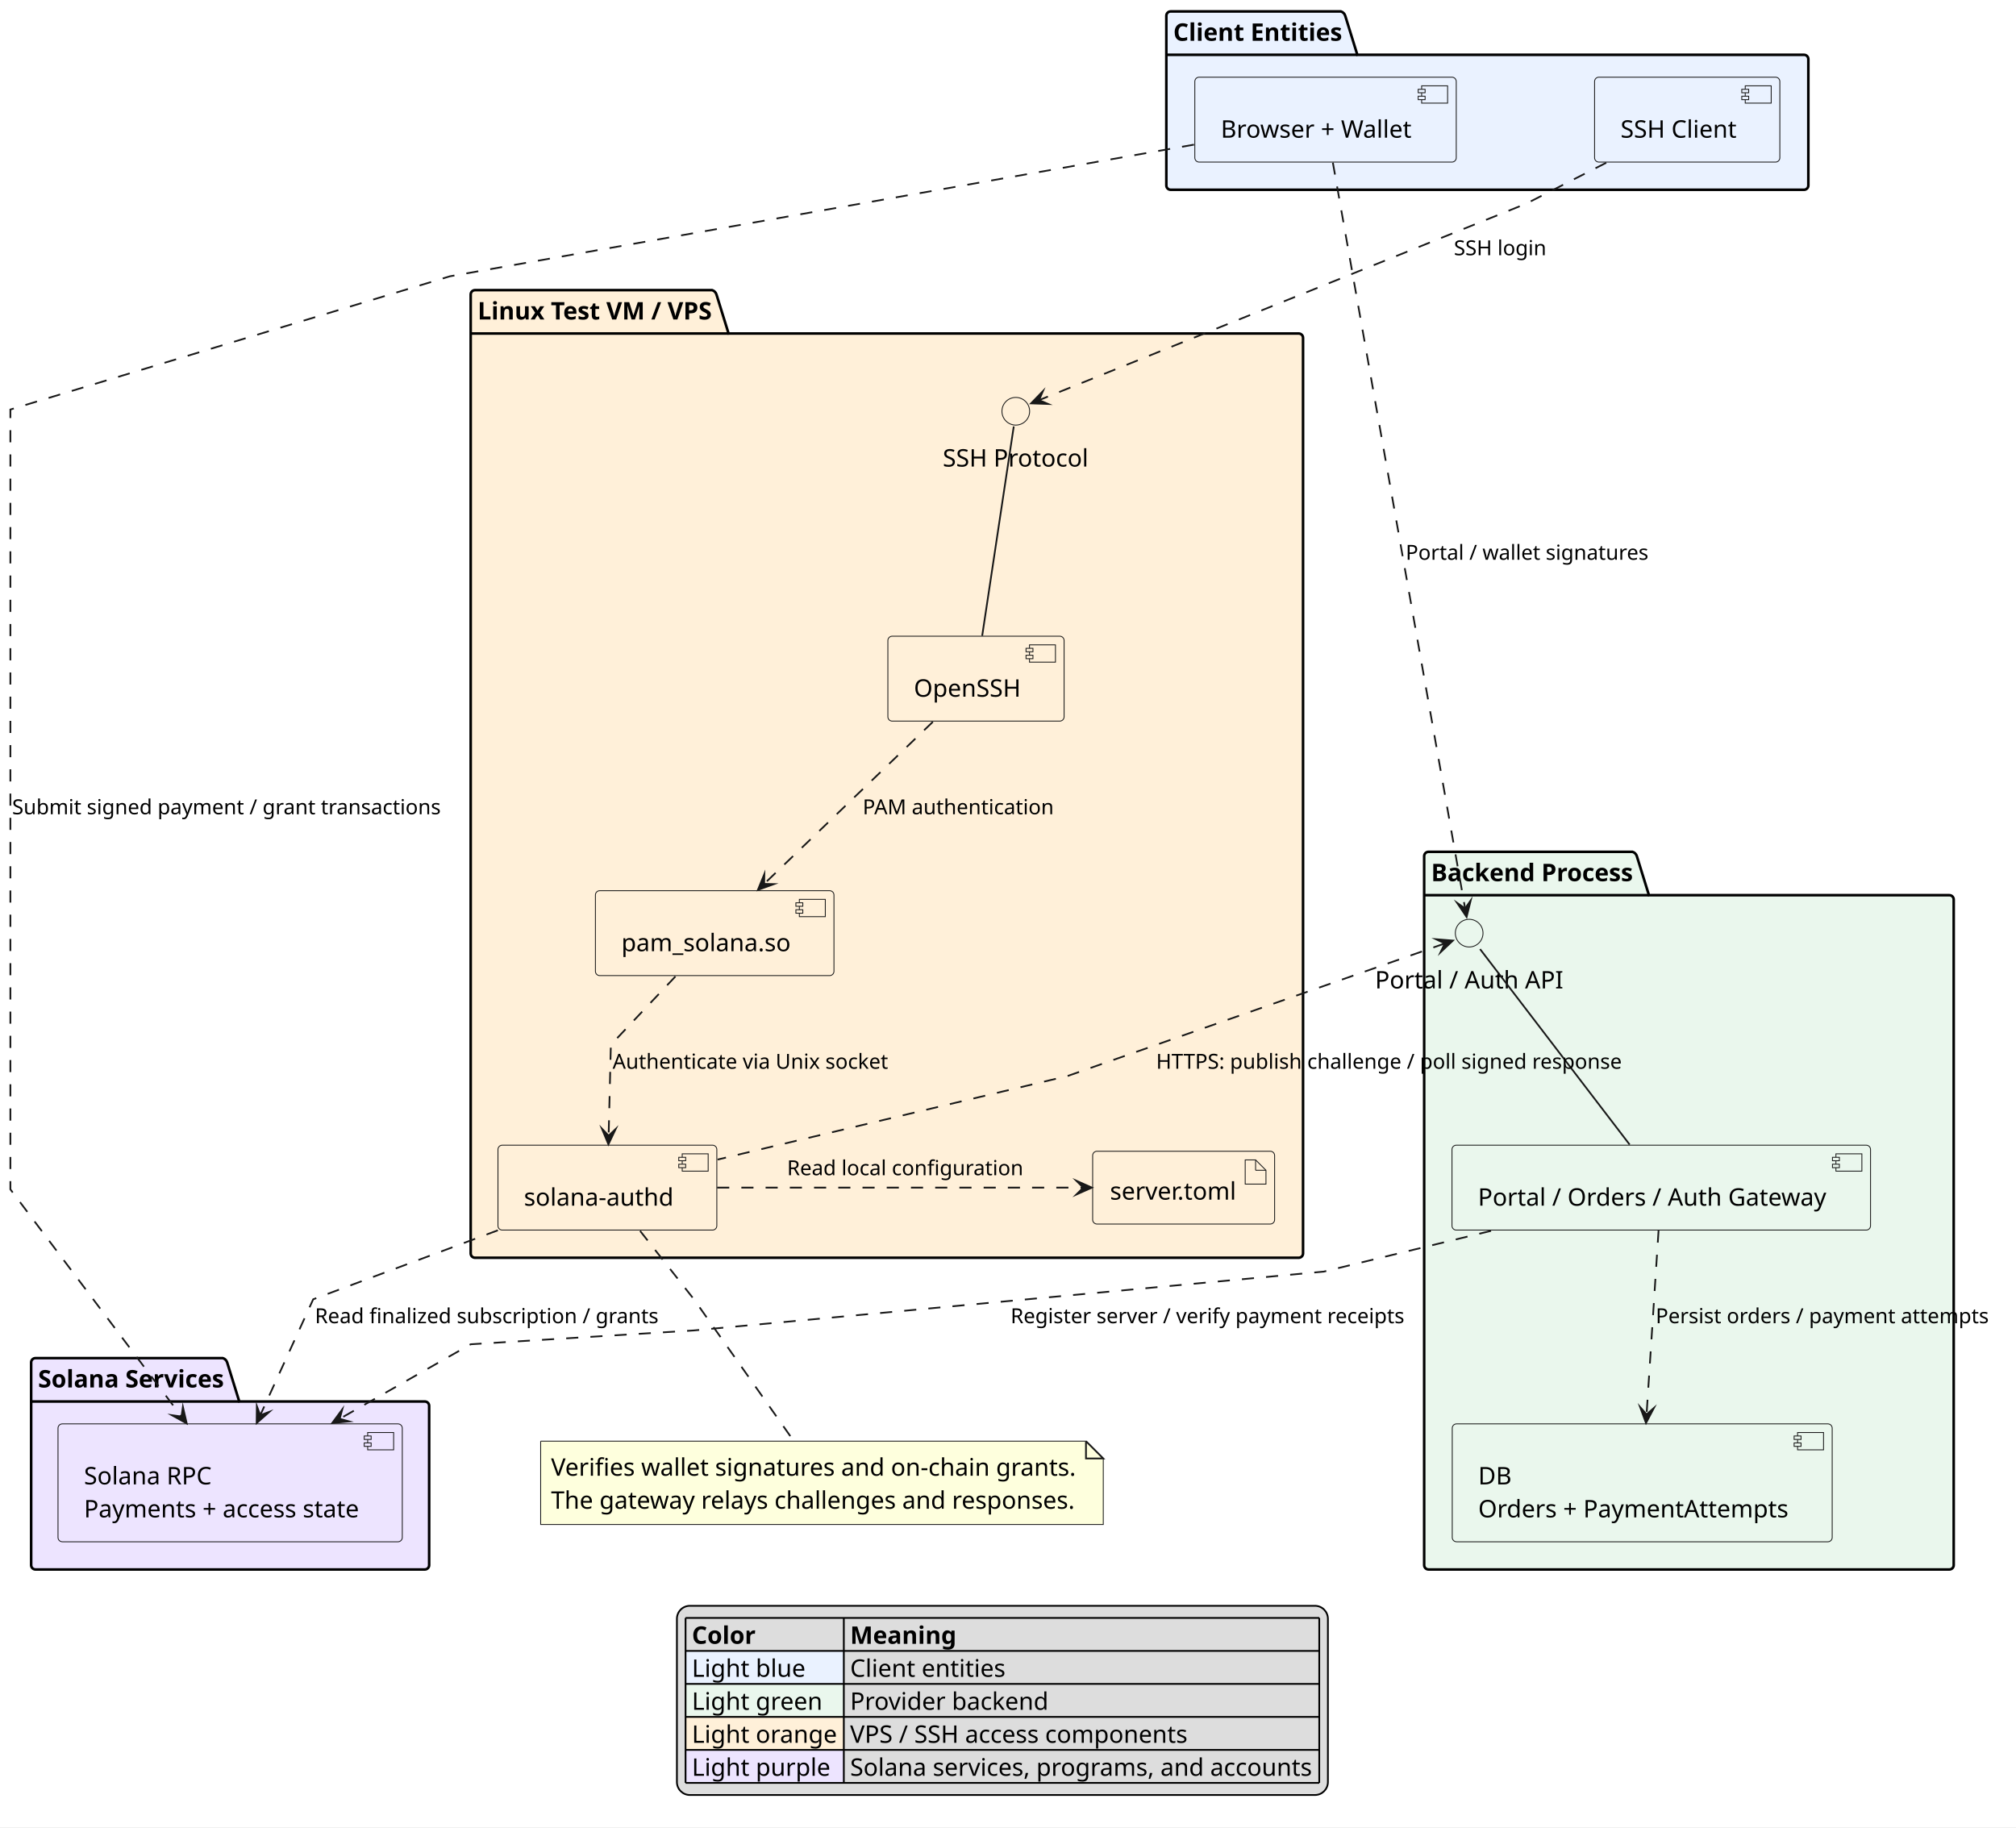
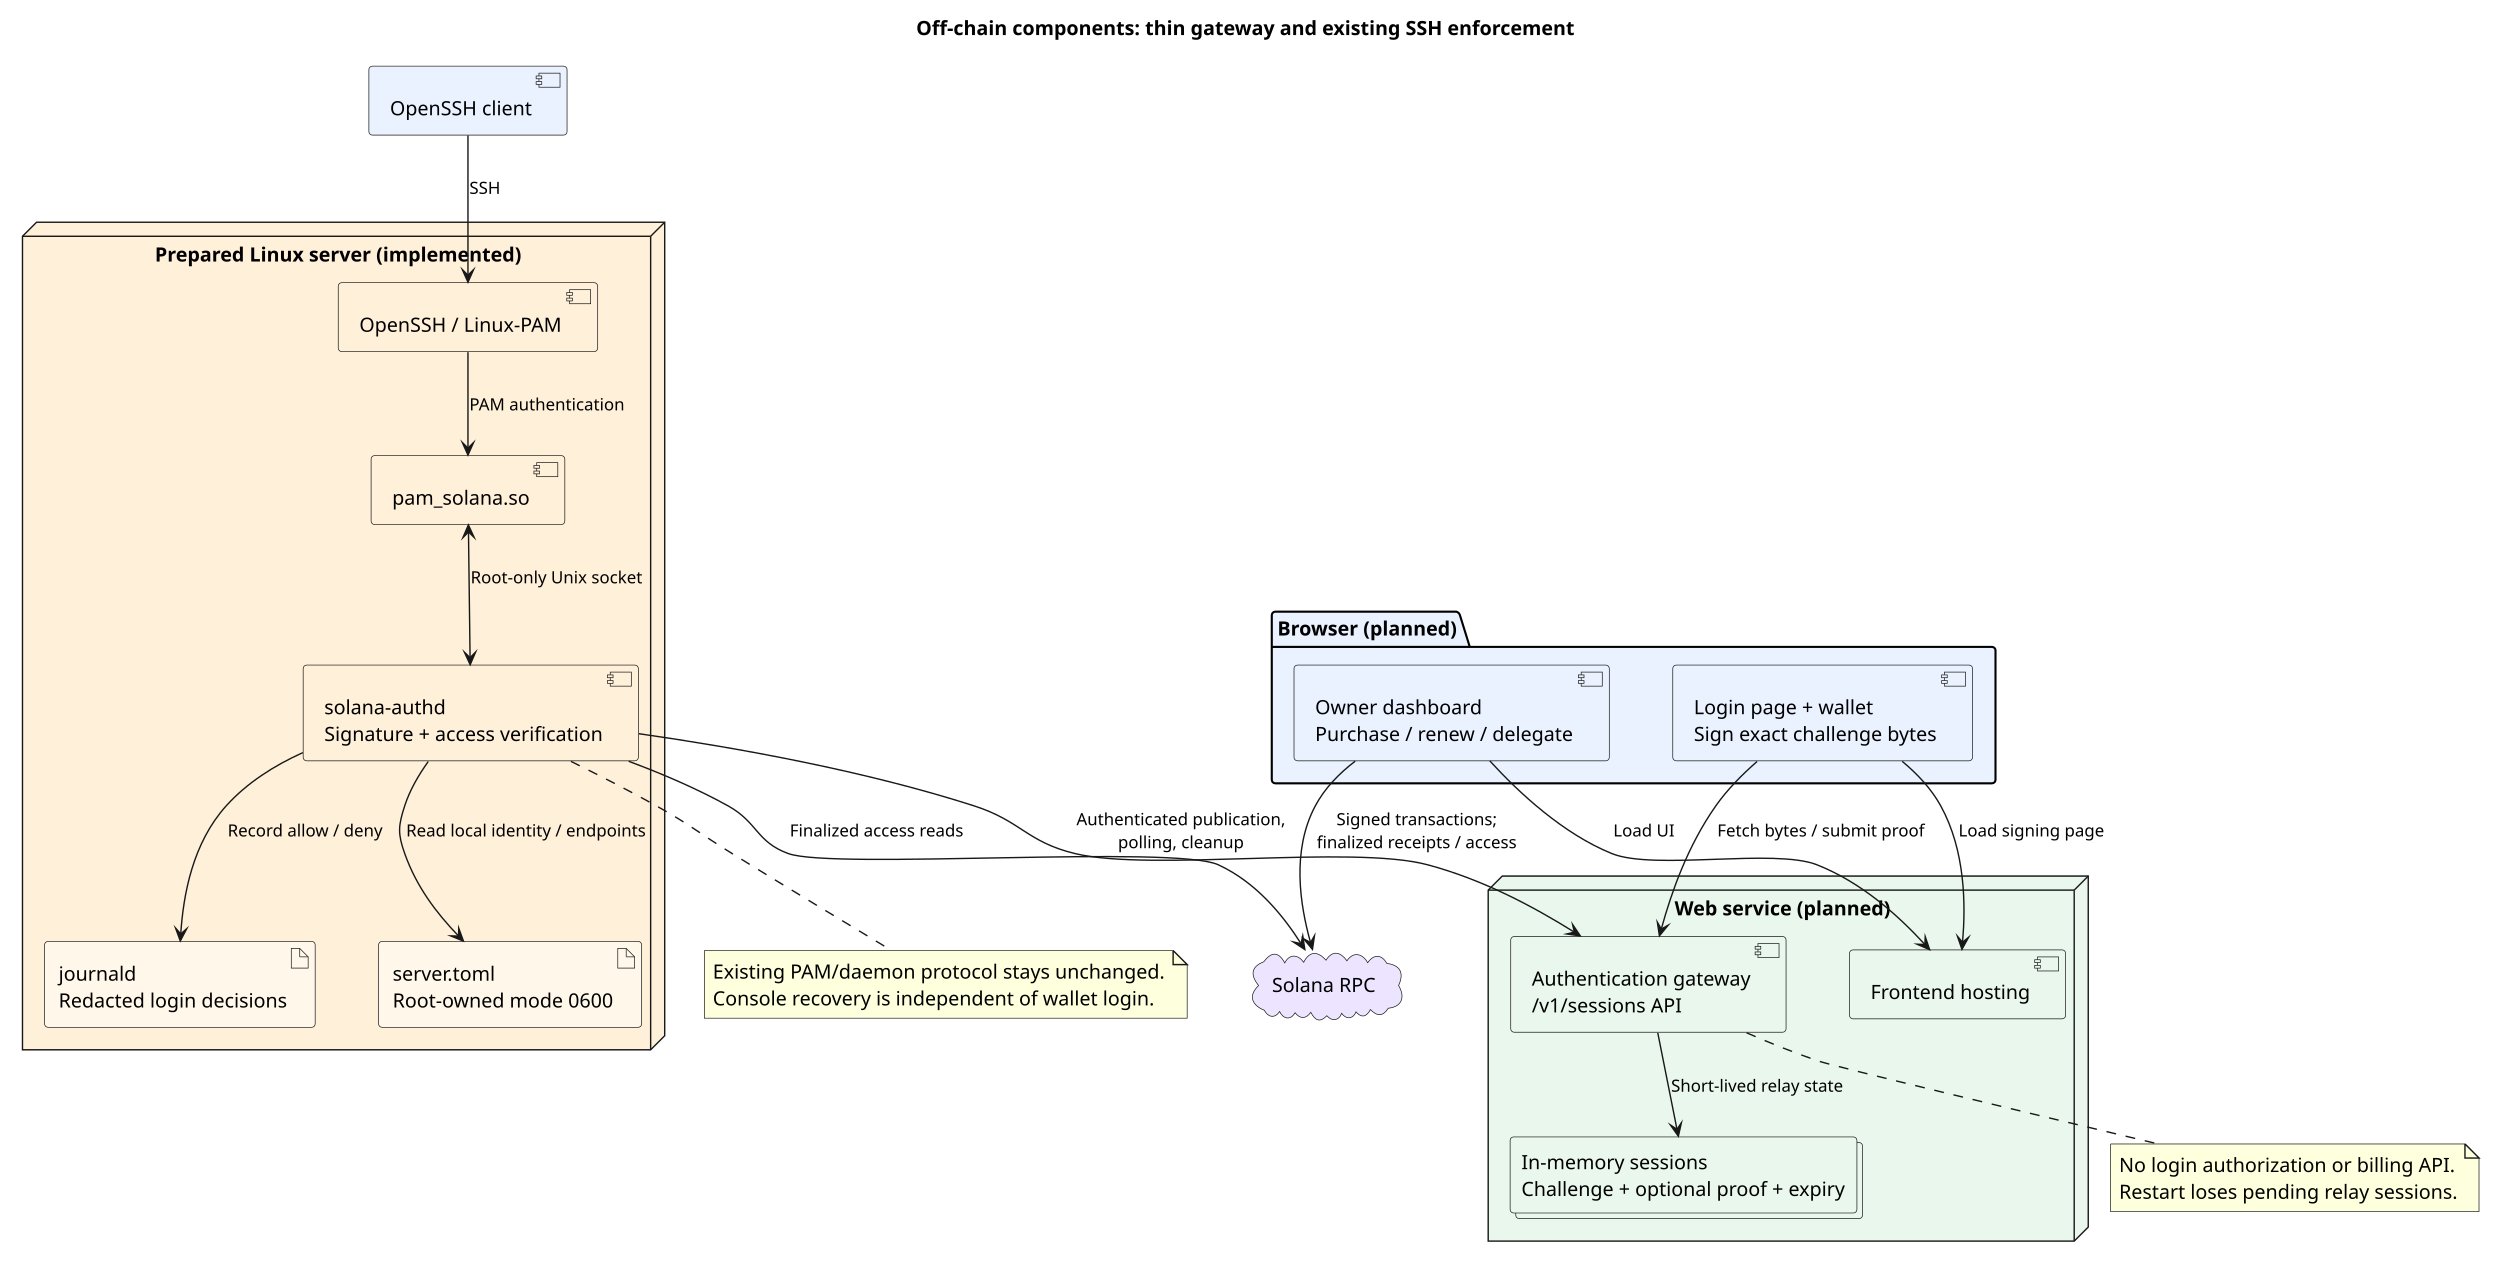
- <svg xmlns="http://www.w3.org/2000/svg" version="1.1" data-diagram-type="DESCRIPTION" style="width:1165px;height:1056px;background:#FFFFFF;" width="1165px" height="1056px" viewBox="0 0 1165 1056" zoomAndPan="magnify" preserveAspectRatio="none" contentStyleType="text/css">
+ <svg xmlns="http://www.w3.org/2000/svg" contentStyleType="text/css" data-diagram-type="DESCRIPTION" height="908px" preserveAspectRatio="none" style="width:1779px;height:908px;background:#FFFFFF;" version="1.1" viewBox="0 0 1779 908" width="1779px" zoomAndPan="magnify">
  <rect width="100%" height="100%" fill="#FFFFFF" />
  <defs />
-   <g font-family="sans-serif" lengthAdjust="spacing">
-     <g class="cluster" data-qualified-name="Client Entities" id="ent0001" data-source-line="11">
-       <path d="M676.5,6.602 L774.87,6.602 A3.75,3.75 0 0 1 777.37,9.102 L784.37,31.67 L1042.5,31.67 A2.5,2.5 0 0 1 1045,34.17 L1045,107.172 A2.5,2.5 0 0 1 1042.5,109.672 L676.5,109.672 A2.5,2.5 0 0 1 674,107.172 L674,9.102 A2.5,2.5 0 0 1 676.5,6.602" style="stroke:#000;stroke-width:1.5;" fill="#EAF2FF" />
-       <line x1="674" y1="31.67" x2="784.37" y2="31.67" style="stroke:#000;stroke-width:1.5;" />
-       <text x="678" y="23.568" fill="#000" font-size="14" textLength="97.37" font-weight="700">Client Entities</text>
+   <g>
+     <g class="title" data-source-line="7">
+       <text fill="#000000" font-family="sans-serif" font-size="14" font-weight="700" lengthAdjust="spacing" textLength="468.172" x="651.947" y="24.966">Off-chain components: thin gateway and existing SSH enforcement</text>
    </g>
-     <g class="cluster" data-qualified-name="Backend Process" id="ent0005" data-source-line="16">
-       <path d="M825.5,492.272 L943.386,492.272 A3.75,3.75 0 0 1 945.886,494.772 L952.886,517.34 L1126.5,517.34 A2.5,2.5 0 0 1 1129,519.84 L1129,904.512 A2.5,2.5 0 0 1 1126.5,907.012 L825.5,907.012 A2.5,2.5 0 0 1 823,904.512 L823,494.772 A2.5,2.5 0 0 1 825.5,492.272" style="stroke:#000;stroke-width:1.5;" fill="#EAF7ED" />
-       <line x1="823" y1="517.34" x2="952.886" y2="517.34" style="stroke:#000;stroke-width:1.5;" />
-       <text x="827" y="509.238" fill="#000" font-size="14" textLength="116.886" font-weight="700">Backend Process</text>
+     <g class="cluster" data-qualified-name="Browser .planned." data-source-line="10" id="ent0001">
+       <path d="M907.5,435.268 L1036.389,435.268 A3.75,3.75 0 0 1 1038.889,437.768 L1045.889,460.336 L1417.5,460.336 A2.5,2.5 0 0 1 1420,462.836 L1420,554.908 A2.5,2.5 0 0 1 1417.5,557.408 L907.5,557.408 A2.5,2.5 0 0 1 905,554.908 L905,437.768 A2.5,2.5 0 0 1 907.5,435.268" fill="#EAF2FF" style="stroke:#000000;stroke-width:1.5;" />
+       <line style="stroke:#000000;stroke-width:1.5;" x1="905" x2="1045.889" y1="460.336" y2="460.336" />
+       <text fill="#000000" font-family="sans-serif" font-size="14" font-weight="700" lengthAdjust="spacing" textLength="127.889" x="909" y="452.234">Browser (planned)</text>
    </g>
-     <g class="cluster" data-qualified-name="Linux Test VM . VPS" id="ent0009" data-source-line="21">
-       <path d="M274.5,167.672 L411.523,167.672 A3.75,3.75 0 0 1 414.023,170.172 L421.023,192.74 L750.5,192.74 A2.5,2.5 0 0 1 753,195.24 L753,724.372 A2.5,2.5 0 0 1 750.5,726.872 L274.5,726.872 A2.5,2.5 0 0 1 272,724.372 L272,170.172 A2.5,2.5 0 0 1 274.5,167.672" style="stroke:#000;stroke-width:1.5;" fill="#FFF0D9" />
-       <line x1="272" y1="192.74" x2="421.023" y2="192.74" style="stroke:#000;stroke-width:1.5;" />
-       <text x="276" y="184.638" fill="#000" font-size="14" textLength="136.023" font-weight="700">Linux Test VM / VPS</text>
+     <g class="cluster" data-qualified-name="Web service .planned." data-source-line="16" id="ent0005">
+       <polygon fill="#EAF7ED" points="1059,633.408,1069,623.408,1486,623.408,1486,873.178,1476,883.178,1059,883.178,1059,633.408" style="stroke:#181818;stroke-width:1;stroke-linejoin:miter;stroke-miterlimit:10;" />
+       <line style="stroke:#181818;stroke-width:1;" x1="1476" x2="1486" y1="633.408" y2="623.408" />
+       <line style="stroke:#181818;stroke-width:1;" x1="1059" x2="1476" y1="633.408" y2="633.408" />
+       <line style="stroke:#181818;stroke-width:1;" x1="1476" x2="1476" y1="633.408" y2="883.178" />
+       <text fill="#000000" font-family="sans-serif" font-size="14" font-weight="700" lengthAdjust="spacing" textLength="153.733" x="1191.633" y="651.374">Web service (planned)</text>
    </g>
-     <g class="cluster" data-qualified-name="Solana Services" id="ent0015" data-source-line="28">
-       <path d="M20.5,784.872 L128.768,784.872 A3.75,3.75 0 0 1 131.268,787.372 L138.268,809.94 L245.5,809.94 A2.5,2.5 0 0 1 248,812.44 L248,904.512 A2.5,2.5 0 0 1 245.5,907.012 L20.5,907.012 A2.5,2.5 0 0 1 18,904.512 L18,787.372 A2.5,2.5 0 0 1 20.5,784.872" style="stroke:#000;stroke-width:1.5;" fill="#EDE4FF" />
-       <line x1="18" y1="809.94" x2="138.268" y2="809.94" style="stroke:#000;stroke-width:1.5;" />
-       <text x="22" y="801.838" fill="#000" font-size="14" textLength="107.268" font-weight="700">Solana Services</text>
+     <g class="cluster" data-qualified-name="Prepared Linux server .implemented." data-source-line="21" id="ent0009">
+       <polygon fill="#FFF0D9" points="16,168.138,26,158.138,473,158.138,473,737.038,463,747.038,16,747.038,16,168.138" style="stroke:#181818;stroke-width:1;stroke-linejoin:miter;stroke-miterlimit:10;" />
+       <line style="stroke:#181818;stroke-width:1;" x1="463" x2="473" y1="168.138" y2="158.138" />
+       <line style="stroke:#181818;stroke-width:1;" x1="16" x2="463" y1="168.138" y2="168.138" />
+       <line style="stroke:#181818;stroke-width:1;" x1="463" x2="463" y1="168.138" y2="747.038" />
+       <text fill="#000000" font-family="sans-serif" font-size="14" font-weight="700" lengthAdjust="spacing" textLength="260.581" x="110.21" y="186.104">Prepared Linux server (implemented)</text>
    </g>
-     <g class="entity" data-qualified-name="Client Entities.Browser" id="ent0002" data-source-line="12">
-       <rect x="690.46" y="44.602" width="151.076" height="49.068" fill="#EAF2FF" style="stroke:#181818;stroke-width:0.5;" rx="2.5" ry="2.5" />
-       <rect x="821.536" y="49.602" width="15" height="10" fill="#EAF2FF" style="stroke:#181818;stroke-width:0.5;" />
-       <rect x="819.536" y="51.602" width="4" height="2" fill="#EAF2FF" style="stroke:#181818;stroke-width:0.5;" />
-       <rect x="819.536" y="55.602" width="4" height="2" fill="#EAF2FF" style="stroke:#181818;stroke-width:0.5;" />
-       <text x="705.46" y="79.568" fill="#000" font-size="14" textLength="111.076">Browser + Wallet</text>
+     <g class="entity" data-qualified-name="Browser .planned..Dashboard" data-source-line="11" id="ent0002">
+       <rect fill="#EAF2FF" height="68.136" rx="2.5" ry="2.5" style="stroke:#181818;stroke-width:0.5;" width="224.365" x="920.82" y="473.268" />
+       <rect fill="#EAF2FF" height="10" style="stroke:#181818;stroke-width:0.5;" width="15" x="1125.185" y="478.268" />
+       <rect fill="#EAF2FF" height="2" style="stroke:#181818;stroke-width:0.5;" width="4" x="1123.185" y="480.268" />
+       <rect fill="#EAF2FF" height="2" style="stroke:#181818;stroke-width:0.5;" width="4" x="1123.185" y="484.268" />
+       <text fill="#000000" font-family="sans-serif" font-size="14" lengthAdjust="spacing" textLength="119.056" x="935.82" y="508.234">Owner dashboard</text>
+       <text fill="#000000" font-family="sans-serif" font-size="14" lengthAdjust="spacing" textLength="184.365" x="935.82" y="527.302">Purchase / renew / delegate</text>
    </g>
-     <g class="entity" data-qualified-name="Client Entities.SSH" id="ent0003" data-source-line="13">
-       <rect x="921.47" y="44.602" width="107.06" height="49.068" fill="#EAF2FF" style="stroke:#181818;stroke-width:0.5;" rx="2.5" ry="2.5" />
-       <rect x="1008.53" y="49.602" width="15" height="10" fill="#EAF2FF" style="stroke:#181818;stroke-width:0.5;" />
-       <rect x="1006.53" y="51.602" width="4" height="2" fill="#EAF2FF" style="stroke:#181818;stroke-width:0.5;" />
-       <rect x="1006.53" y="55.602" width="4" height="2" fill="#EAF2FF" style="stroke:#181818;stroke-width:0.5;" />
-       <text x="936.47" y="79.568" fill="#000" font-size="14" textLength="67.06">SSH Client</text>
+     <g class="entity" data-qualified-name="Browser .planned..Wallet" data-source-line="12" id="ent0003">
+       <rect fill="#EAF2FF" height="68.136" rx="2.5" ry="2.5" style="stroke:#181818;stroke-width:0.5;" width="213.319" x="1190.34" y="473.268" />
+       <rect fill="#EAF2FF" height="10" style="stroke:#181818;stroke-width:0.5;" width="15" x="1383.659" y="478.268" />
+       <rect fill="#EAF2FF" height="2" style="stroke:#181818;stroke-width:0.5;" width="4" x="1381.659" y="480.268" />
+       <rect fill="#EAF2FF" height="2" style="stroke:#181818;stroke-width:0.5;" width="4" x="1381.659" y="484.268" />
+       <text fill="#000000" font-family="sans-serif" font-size="14" lengthAdjust="spacing" textLength="127.609" x="1205.34" y="508.234">Login page + wallet</text>
+       <text fill="#000000" font-family="sans-serif" font-size="14" lengthAdjust="spacing" textLength="173.319" x="1205.34" y="527.302">Sign exact challenge bytes</text>
    </g>
-     <g class="entity" data-qualified-name="Backend Process.WebAPI" id="ent0006" data-source-line="17">
-       <ellipse cx="849" cy="539.272" rx="8" ry="8" fill="#EAF7ED" style="stroke:#181818;stroke-width:0.5;" />
-       <text x="794.582" y="571.238" fill="#000" font-size="14" textLength="108.836">Portal / Auth API</text>
+     <g class="entity" data-qualified-name="Web service .planned..Frontend" data-source-line="17" id="ent0006">
+       <rect fill="#EAF7ED" height="49.068" rx="2.5" ry="2.5" style="stroke:#181818;stroke-width:0.5;" width="153.778" x="1316.11" y="675.938" />
+       <rect fill="#EAF7ED" height="10" style="stroke:#181818;stroke-width:0.5;" width="15" x="1449.888" y="680.938" />
+       <rect fill="#EAF7ED" height="2" style="stroke:#181818;stroke-width:0.5;" width="4" x="1447.888" y="682.938" />
+       <rect fill="#EAF7ED" height="2" style="stroke:#181818;stroke-width:0.5;" width="4" x="1447.888" y="686.938" />
+       <text fill="#000000" font-family="sans-serif" font-size="14" lengthAdjust="spacing" textLength="113.778" x="1331.11" y="710.904">Frontend hosting</text>
    </g>
-     <g class="entity" data-qualified-name="Backend Process.Backend" id="ent0007" data-source-line="18">
-       <rect x="839.07" y="661.812" width="241.865" height="49.068" fill="#EAF7ED" style="stroke:#181818;stroke-width:0.5;" rx="2.5" ry="2.5" />
-       <rect x="1060.935" y="666.812" width="15" height="10" fill="#EAF7ED" style="stroke:#181818;stroke-width:0.5;" />
-       <rect x="1058.935" y="668.812" width="4" height="2" fill="#EAF7ED" style="stroke:#181818;stroke-width:0.5;" />
-       <rect x="1058.935" y="672.812" width="4" height="2" fill="#EAF7ED" style="stroke:#181818;stroke-width:0.5;" />
-       <text x="854.07" y="696.778" fill="#000" font-size="14" textLength="201.865">Portal / Orders / Auth Gateway</text>
+     <g class="entity" data-qualified-name="Web service .planned..Gateway" data-source-line="18" id="ent0007">
+       <rect fill="#EAF7ED" height="68.136" rx="2.5" ry="2.5" style="stroke:#181818;stroke-width:0.5;" width="195.931" x="1075.03" y="666.408" />
+       <rect fill="#EAF7ED" height="10" style="stroke:#181818;stroke-width:0.5;" width="15" x="1250.961" y="671.408" />
+       <rect fill="#EAF7ED" height="2" style="stroke:#181818;stroke-width:0.5;" width="4" x="1248.961" y="673.408" />
+       <rect fill="#EAF7ED" height="2" style="stroke:#181818;stroke-width:0.5;" width="4" x="1248.961" y="677.408" />
+       <text fill="#000000" font-family="sans-serif" font-size="14" lengthAdjust="spacing" textLength="155.931" x="1090.03" y="701.374">Authentication gateway</text>
+       <text fill="#000000" font-family="sans-serif" font-size="14" lengthAdjust="spacing" textLength="106.792" x="1090.03" y="720.442">/v1/sessions API</text>
    </g>
-     <g class="entity" data-qualified-name="Backend Process.DB" id="ent0008" data-source-line="19">
-       <rect x="839.22" y="822.872" width="219.563" height="68.136" fill="#EAF7ED" style="stroke:#181818;stroke-width:0.5;" rx="2.5" ry="2.5" />
-       <rect x="1038.783" y="827.872" width="15" height="10" fill="#EAF7ED" style="stroke:#181818;stroke-width:0.5;" />
-       <rect x="1036.783" y="829.872" width="4" height="2" fill="#EAF7ED" style="stroke:#181818;stroke-width:0.5;" />
-       <rect x="1036.783" y="833.872" width="4" height="2" fill="#EAF7ED" style="stroke:#181818;stroke-width:0.5;" />
-       <text x="854.22" y="857.838" fill="#000" font-size="14" textLength="19.32">DB</text>
-       <text x="854.22" y="876.906" fill="#000" font-size="14" textLength="179.563">Orders + PaymentAttempts</text>
+     <g class="entity" data-qualified-name="Web service .planned..Sessions" data-source-line="19" id="ent0008">
+       <rect fill="#EAF7ED" height="54.136" rx="2.5" ry="2.5" style="stroke:#181818;stroke-width:0.5;" width="246.775" x="1078.61" y="813.038" />
+       <rect fill="#EAF7ED" height="54.136" rx="2.5" ry="2.5" style="stroke:#181818;stroke-width:0.5;" width="246.775" x="1074.61" y="809.038" />
+       <text fill="#000000" font-family="sans-serif" font-size="14" lengthAdjust="spacing" textLength="132.468" x="1082.61" y="832.004">In-memory sessions</text>
+       <text fill="#000000" font-family="sans-serif" font-size="14" lengthAdjust="spacing" textLength="230.775" x="1082.61" y="851.072">Challenge + optional proof + expiry</text>
    </g>
-     <g class="entity" data-qualified-name="Linux Test VM . VPS.SSHAPI" id="ent0010" data-source-line="22">
-       <ellipse cx="587" cy="237.672" rx="8" ry="8" fill="#FFF0D9" style="stroke:#181818;stroke-width:0.5;" />
-       <text x="544.783" y="269.638" fill="#000" font-size="14" textLength="84.434">SSH Protocol</text>
+     <g class="entity" data-qualified-name="Prepared Linux server .implemented..SSHD" data-source-line="22" id="ent0010">
+       <rect fill="#FFF0D9" height="49.068" rx="2.5" ry="2.5" style="stroke:#181818;stroke-width:0.5;" width="184.605" x="240.7" y="201.138" />
+       <rect fill="#FFF0D9" height="10" style="stroke:#181818;stroke-width:0.5;" width="15" x="405.305" y="206.138" />
+       <rect fill="#FFF0D9" height="2" style="stroke:#181818;stroke-width:0.5;" width="4" x="403.305" y="208.138" />
+       <rect fill="#FFF0D9" height="2" style="stroke:#181818;stroke-width:0.5;" width="4" x="403.305" y="212.138" />
+       <text fill="#000000" font-family="sans-serif" font-size="14" lengthAdjust="spacing" textLength="144.605" x="255.7" y="236.104">OpenSSH / Linux-PAM</text>
    </g>
-     <g class="entity" data-qualified-name="Linux Test VM . VPS.SSHD" id="ent0011" data-source-line="23">
-       <rect x="513.08" y="367.672" width="101.838" height="49.068" fill="#FFF0D9" style="stroke:#181818;stroke-width:0.5;" rx="2.5" ry="2.5" />
-       <rect x="594.918" y="372.672" width="15" height="10" fill="#FFF0D9" style="stroke:#181818;stroke-width:0.5;" />
-       <rect x="592.918" y="374.672" width="4" height="2" fill="#FFF0D9" style="stroke:#181818;stroke-width:0.5;" />
-       <rect x="592.918" y="378.672" width="4" height="2" fill="#FFF0D9" style="stroke:#181818;stroke-width:0.5;" />
-       <text x="528.08" y="402.638" fill="#000" font-size="14" textLength="61.838">OpenSSH</text>
+     <g class="entity" data-qualified-name="Prepared Linux server .implemented..PAM" data-source-line="23" id="ent0011">
+       <rect fill="#FFF0D9" height="49.068" rx="2.5" ry="2.5" style="stroke:#181818;stroke-width:0.5;" width="137.846" x="264.08" y="324.198" />
+       <rect fill="#FFF0D9" height="10" style="stroke:#181818;stroke-width:0.5;" width="15" x="381.926" y="329.198" />
+       <rect fill="#FFF0D9" height="2" style="stroke:#181818;stroke-width:0.5;" width="4" x="379.926" y="331.198" />
+       <rect fill="#FFF0D9" height="2" style="stroke:#181818;stroke-width:0.5;" width="4" x="379.926" y="335.198" />
+       <text fill="#000000" font-family="sans-serif" font-size="14" lengthAdjust="spacing" textLength="97.846" x="279.08" y="359.164">pam_solana.so</text>
    </g>
-     <g class="entity" data-qualified-name="Linux Test VM . VPS.PAM" id="ent0012" data-source-line="24">
-       <rect x="344.08" y="514.742" width="137.846" height="49.068" fill="#FFF0D9" style="stroke:#181818;stroke-width:0.5;" rx="2.5" ry="2.5" />
-       <rect x="461.926" y="519.742" width="15" height="10" fill="#FFF0D9" style="stroke:#181818;stroke-width:0.5;" />
-       <rect x="459.926" y="521.742" width="4" height="2" fill="#FFF0D9" style="stroke:#181818;stroke-width:0.5;" />
-       <rect x="459.926" y="525.742" width="4" height="2" fill="#FFF0D9" style="stroke:#181818;stroke-width:0.5;" />
-       <text x="359.08" y="549.708" fill="#000" font-size="14" textLength="97.846">pam_solana.so</text>
+     <g class="entity" data-qualified-name="Prepared Linux server .implemented..AuthD" data-source-line="24" id="ent0012">
+       <rect fill="#FFF0D9" height="68.136" rx="2.5" ry="2.5" style="stroke:#181818;stroke-width:0.5;" width="238.519" x="215.74" y="473.268" />
+       <rect fill="#FFF0D9" height="10" style="stroke:#181818;stroke-width:0.5;" width="15" x="434.259" y="478.268" />
+       <rect fill="#FFF0D9" height="2" style="stroke:#181818;stroke-width:0.5;" width="4" x="432.259" y="480.268" />
+       <rect fill="#FFF0D9" height="2" style="stroke:#181818;stroke-width:0.5;" width="4" x="432.259" y="484.268" />
+       <text fill="#000000" font-family="sans-serif" font-size="14" lengthAdjust="spacing" textLength="86.478" x="230.74" y="508.234">solana-authd</text>
+       <text fill="#000000" font-family="sans-serif" font-size="14" lengthAdjust="spacing" textLength="198.519" x="230.74" y="527.302">Signature + access verification</text>
    </g>
-     <g class="entity" data-qualified-name="Linux Test VM . VPS.AuthD" id="ent0013" data-source-line="25">
-       <rect x="287.76" y="661.812" width="126.478" height="49.068" fill="#FFF0D9" style="stroke:#181818;stroke-width:0.5;" rx="2.5" ry="2.5" />
-       <rect x="394.238" y="666.812" width="15" height="10" fill="#FFF0D9" style="stroke:#181818;stroke-width:0.5;" />
-       <rect x="392.238" y="668.812" width="4" height="2" fill="#FFF0D9" style="stroke:#181818;stroke-width:0.5;" />
-       <rect x="392.238" y="672.812" width="4" height="2" fill="#FFF0D9" style="stroke:#181818;stroke-width:0.5;" />
-       <text x="302.76" y="696.778" fill="#000" font-size="14" textLength="86.478">solana-authd</text>
+     <g class="entity" data-qualified-name="Prepared Linux server .implemented..Config" data-source-line="25" id="ent0013">
+       <rect fill="#FFF8EA" height="61.136" rx="2.5" ry="2.5" style="stroke:#181818;stroke-width:0.5;" width="187.219" x="269.39" y="669.908" />
+       <polygon fill="#FFF8EA" points="439.609,674.908,439.609,688.908,451.609,688.908,451.609,680.908,445.609,674.908,439.609,674.908" style="stroke:#181818;stroke-width:0.5;stroke-linejoin:miter;stroke-miterlimit:10;" />
+       <line style="stroke:#181818;stroke-width:0.5;" x1="445.609" x2="445.609" y1="674.908" y2="680.908" />
+       <line style="stroke:#181818;stroke-width:0.5;" x1="451.609" x2="445.609" y1="680.908" y2="680.908" />
+       <text fill="#000000" font-family="sans-serif" font-size="14" lengthAdjust="spacing" textLength="75.152" x="279.39" y="697.874">server.toml</text>
+       <text fill="#000000" font-family="sans-serif" font-size="14" lengthAdjust="spacing" textLength="157.219" x="279.39" y="716.942">Root-owned mode 0600</text>
    </g>
-     <g class="entity" data-qualified-name="Linux Test VM . VPS.Config" id="ent0014" data-source-line="26">
-       <rect x="631.42" y="665.312" width="105.152" height="42.068" fill="#FFF0D9" style="stroke:#181818;stroke-width:0.5;" rx="2.5" ry="2.5" />
-       <polygon points="719.572,670.312,719.572,684.312,731.572,684.312,731.572,676.312,725.572,670.312,719.572,670.312" fill="#FFF0D9" style="stroke:#181818;stroke-width:0.5;stroke-linejoin:miter;stroke-miterlimit:10;" />
-       <line x1="725.572" y1="670.312" x2="725.572" y2="676.312" style="stroke:#181818;stroke-width:0.5;" />
-       <line x1="731.572" y1="676.312" x2="725.572" y2="676.312" style="stroke:#181818;stroke-width:0.5;" />
-       <text x="641.42" y="693.278" fill="#000" font-size="14" textLength="75.152">server.toml</text>
+     <g class="entity" data-qualified-name="Prepared Linux server .implemented..Audit" data-source-line="26" id="ent0014">
+       <rect fill="#FFF8EA" height="61.136" rx="2.5" ry="2.5" style="stroke:#181818;stroke-width:0.5;" width="192.567" x="31.72" y="669.908" />
+       <polygon fill="#FFF8EA" points="207.287,674.908,207.287,688.908,219.287,688.908,219.287,680.908,213.287,674.908,207.287,674.908" style="stroke:#181818;stroke-width:0.5;stroke-linejoin:miter;stroke-miterlimit:10;" />
+       <line style="stroke:#181818;stroke-width:0.5;" x1="213.287" x2="213.287" y1="674.908" y2="680.908" />
+       <line style="stroke:#181818;stroke-width:0.5;" x1="219.287" x2="213.287" y1="680.908" y2="680.908" />
+       <text fill="#000000" font-family="sans-serif" font-size="14" lengthAdjust="spacing" textLength="55.244" x="41.72" y="697.874">journald</text>
+       <text fill="#000000" font-family="sans-serif" font-size="14" lengthAdjust="spacing" textLength="162.567" x="41.72" y="716.942">Redacted login decisions</text>
    </g>
-     <g class="entity" data-qualified-name="Solana Services.RPC" id="ent0016" data-source-line="29">
-       <rect x="33.52" y="822.872" width="198.955" height="68.136" fill="#EDE4FF" style="stroke:#181818;stroke-width:0.5;" rx="2.5" ry="2.5" />
-       <rect x="212.475" y="827.872" width="15" height="10" fill="#EDE4FF" style="stroke:#181818;stroke-width:0.5;" />
-       <rect x="210.475" y="829.872" width="4" height="2" fill="#EDE4FF" style="stroke:#181818;stroke-width:0.5;" />
-       <rect x="210.475" y="833.872" width="4" height="2" fill="#EDE4FF" style="stroke:#181818;stroke-width:0.5;" />
-       <text x="48.52" y="857.838" fill="#000" font-size="14" textLength="73.794">Solana RPC</text>
-       <text x="48.52" y="876.906" fill="#000" font-size="14" textLength="158.955">Payments + access state</text>
+     <g class="entity" data-qualified-name="Client" data-source-line="14" id="ent0004">
+       <rect fill="#EAF2FF" height="49.068" rx="2.5" ry="2.5" style="stroke:#181818;stroke-width:0.5;" width="141.024" x="262.49" y="47.068" />
+       <rect fill="#EAF2FF" height="10" style="stroke:#181818;stroke-width:0.5;" width="15" x="383.514" y="52.068" />
+       <rect fill="#EAF2FF" height="2" style="stroke:#181818;stroke-width:0.5;" width="4" x="381.514" y="54.068" />
+       <rect fill="#EAF2FF" height="2" style="stroke:#181818;stroke-width:0.5;" width="4" x="381.514" y="58.068" />
+       <text fill="#000000" font-family="sans-serif" font-size="14" lengthAdjust="spacing" textLength="101.024" x="277.49" y="82.034">OpenSSH client</text>
    </g>
-     <g class="entity" data-qualified-name="GMN33" id="ent0034" data-source-line="47">
-       <path d="M312.44,832.872 L312.44,881.008 L637.561,881.008 L637.561,842.872 L627.561,832.872 L312.44,832.872" style="stroke:#181818;stroke-width:0.5;" fill="#FEFFDD" />
-       <path d="M627.561,832.872 L627.561,842.872 L637.561,842.872 L627.561,832.872" style="stroke:#181818;stroke-width:1;" fill="#FEFFDD" />
-       <text x="318.44" y="852.838" fill="#000" font-size="14" textLength="304.121">Verifies wallet signatures and on-chain grants.</text>
-       <text x="318.44" y="871.906" fill="#000" font-size="14" textLength="303.435">The gateway relays challenges and responses.</text>
+     <g class="entity" data-qualified-name="RPC" data-source-line="28" id="ent0015">
+       <path d="M899.266,684.408 C904.623,677.321 909.675,676.785 914.214,685.196 C917.722,678.434 923.785,679.269 927.708,684.739 C932.065,676.288 937.88,676.986 943.602,683.267 C948.451,675.73 954.024,677.551 958.475,683.701 C963.246,676.682 969.712,678.731 973.256,685.059 C977.45,678.968 983.122,678.886 986.844,685.563 C996.657,686.758 999.269,692.651 995.231,701.251 C999.884,709.022 998.113,716.401 987.908,717.459 C983.968,723.547 979.961,723.253 975.188,718.43 C972.549,723.349 969.094,724.818 964.91,720.072 C962.824,725.314 957.81,725.54 954.745,721.099 C952.667,726.449 947.798,727.001 944.178,722.807 C938.962,728.226 935.678,725.799 932.771,720.377 C929.332,725.094 925.276,725.343 921.586,720.677 C918.175,726.431 913.096,724.988 910.544,719.81 C907.104,725.052 902.269,723.865 899.672,718.911 C890.926,715.35 887.961,708.65 895.599,701.3 C890.016,694.256 889.713,688.167 899.266,684.408" fill="#EDE4FF" style="stroke:#181818;stroke-width:0.5;" />
+       <text fill="#000000" font-family="sans-serif" font-size="14" lengthAdjust="spacing" textLength="73.794" x="905.1" y="705.904">Solana RPC</text>
    </g>
-     <g class="link" data-entity-1="ent0002" data-entity-2="ent0006" id="lnk17" data-source-line="32" data-link-type="dependency">
-       <path d="M770.23,93.992 C785.59,180.632 837.147,471.439 846.647,524.999" style="stroke:#181818;stroke-width:1;stroke-dasharray:7,7;" fill="none" id="Browser-to-WebAPI" />
-       <polygon points="847.52,529.922,849.887,520.362,846.647,524.999,842.01,521.759,847.52,529.922" fill="#181818" style="stroke:#181818;stroke-width:1;stroke-linejoin:miter;stroke-miterlimit:10;" />
-       <text x="812.33" y="323.5" fill="#000" font-size="12" textLength="140.509">Portal / wallet signatures</text>
+     <g class="entity" data-qualified-name="GMN28" data-source-line="44" id="ent0029">
+       <path d="M1501.93,814.038 L1501.93,862.174 L1764.065,862.174 L1764.065,824.038 L1754.065,814.038 L1501.93,814.038" fill="#FEFFDD" style="stroke:#181818;stroke-width:0.5;" />
+       <path d="M1754.065,814.038 L1754.065,824.038 L1764.065,824.038 L1754.065,814.038" fill="#FEFFDD" style="stroke:#181818;stroke-width:1;" />
+       <text fill="#000000" font-family="sans-serif" font-size="14" lengthAdjust="spacing" textLength="239.049" x="1507.93" y="834.004">No login authorization or billing API.</text>
+       <text fill="#000000" font-family="sans-serif" font-size="14" lengthAdjust="spacing" textLength="241.135" x="1507.93" y="853.072">Restart loses pending relay sessions.</text>
    </g>
-     <g class="link" data-entity-1="ent0006" data-entity-2="ent0007" id="lnk19" data-source-line="33" data-link-type="association">
-       <path d="M855.29,548.492 C871.7,569.952 916.36,628.302 941.73,661.472" style="stroke:#181818;stroke-width:1;" fill="none" id="WebAPI-Backend" />
+     <g class="entity" data-qualified-name="GMN31" data-source-line="48" id="ent0032">
+       <path d="M501.21,676.408 L501.21,724.544 L844.797,724.544 L844.797,686.408 L834.797,676.408 L501.21,676.408" fill="#FEFFDD" style="stroke:#181818;stroke-width:0.5;" />
+       <path d="M834.797,676.408 L834.797,686.408 L844.797,686.408 L834.797,676.408" fill="#FEFFDD" style="stroke:#181818;stroke-width:1;" />
+       <text fill="#000000" font-family="sans-serif" font-size="14" lengthAdjust="spacing" textLength="322.587" x="507.21" y="696.374">Existing PAM/daemon protocol stays unchanged.</text>
+       <text fill="#000000" font-family="sans-serif" font-size="14" lengthAdjust="spacing" textLength="314.775" x="507.21" y="715.442">Console recovery is independent of wallet login.</text>
    </g>
-     <g class="link" data-entity-1="ent0006" data-entity-2="ent0013" id="lnk29" data-source-line="41" data-link-type="dependency">
-       <path d="M834.903,545.229 C791.493,560.479 617,621.812 617,621.812 C617,621.812 493.41,651.332 414.71,670.122" style="stroke:#181818;stroke-width:1;stroke-dasharray:7,7;" fill="none" id="WebAPI-backto-AuthD" />
-       <polygon points="839.62,543.572,829.803,542.781,834.903,545.229,832.455,550.329,839.62,543.572" fill="#181818" style="stroke:#181818;stroke-width:1;stroke-linejoin:miter;stroke-miterlimit:10;" />
-       <text x="668.11" y="617.64" fill="#000" font-size="12" textLength="269.114">HTTPS: publish challenge / poll signed response</text>
+     <g class="link" data-entity-1="ent0002" data-entity-2="ent0006" data-link-type="dependency" data-source-line="30" id="lnk16">
+       <path d="M1060.16,541.458 C1081.19,564.468 1112.49,593.418 1147,607.408 C1177.11,619.608 1262.79,603.448 1293,615.408 C1325.27,628.178 1351.298,652.025 1369.748,672.115" fill="none" id="Dashboard-to-Frontend" style="stroke:#181818;stroke-width:1;" />
+       <polygon fill="#181818" points="1373.13,675.798,1369.988,666.463,1369.748,672.115,1364.096,671.875,1373.13,675.798" style="stroke:#181818;stroke-width:1;stroke-linejoin:miter;stroke-miterlimit:10;" />
+       <text fill="#000000" font-family="sans-serif" font-size="12" lengthAdjust="spacing" textLength="43.62" x="1148" y="595.236">Load UI</text>
    </g>
-     <g class="link" data-entity-1="ent0003" data-entity-2="ent0010" id="lnk21" data-source-line="35" data-link-type="dependency">
-       <path d="M928.23,94.042 C905.07,105.882 882,117.672 882,117.672 C882,117.672 649.547,211.441 600.467,231.241" style="stroke:#181818;stroke-width:1;stroke-dasharray:7,7;" fill="none" id="SSH-to-SSHAPI" />
-       <polygon points="595.83,233.112,605.673,233.454,600.467,231.241,602.68,226.035,595.83,233.112" fill="#181818" style="stroke:#181818;stroke-width:1;stroke-linejoin:miter;stroke-miterlimit:10;" />
-       <text x="840.18" y="147.5" fill="#000" font-size="12" textLength="53.436">SSH login</text>
+     <g class="link" data-entity-1="ent0003" data-entity-2="ent0006" data-link-type="dependency" data-source-line="31" id="lnk17">
+       <path d="M1353.59,541.748 C1364.35,550.688 1374.33,561.288 1381,573.408 C1398.6,605.378 1398.85,643.916 1396.55,670.556" fill="none" id="Wallet-to-Frontend" style="stroke:#181818;stroke-width:1;" />
+       <polygon fill="#181818" points="1396.12,675.538,1400.879,666.915,1396.55,670.556,1392.909,666.227,1396.12,675.538" style="stroke:#181818;stroke-width:1;stroke-linejoin:miter;stroke-miterlimit:10;" />
+       <text fill="#000000" font-family="sans-serif" font-size="12" lengthAdjust="spacing" textLength="103.693" x="1393.67" y="595.236">Load signing page</text>
    </g>
-     <g class="link" data-entity-1="ent0010" data-entity-2="ent0011" id="lnk23" data-source-line="36" data-link-type="association">
-       <path d="M585.83,246.442 C582.5,268.542 572.87,332.392 567.58,367.452" style="stroke:#181818;stroke-width:1;" fill="none" id="SSHAPI-SSHD" />
+     <g class="link" data-entity-1="ent0003" data-entity-2="ent0007" data-link-type="dependency" data-source-line="32" id="lnk18">
+       <path d="M1250.36,541.858 C1239.68,551.158 1229.1,561.898 1221,573.408 C1201.12,601.658 1189.538,634.388 1182.168,661.138" fill="none" id="Wallet-to-Gateway" style="stroke:#181818;stroke-width:1;" />
+       <polygon fill="#181818" points="1180.84,665.958,1187.087,658.344,1182.168,661.138,1179.374,656.219,1180.84,665.958" style="stroke:#181818;stroke-width:1;stroke-linejoin:miter;stroke-miterlimit:10;" />
+       <text fill="#000000" font-family="sans-serif" font-size="12" lengthAdjust="spacing" textLength="147.973" x="1222" y="595.236">Fetch bytes / submit proof</text>
    </g>
-     <g class="link" data-entity-1="ent0007" data-entity-2="ent0008" id="lnk24" data-source-line="37" data-link-type="dependency">
-       <path d="M958.45,711.142 C956.55,740.192 953.666,784.503 951.516,817.393" style="stroke:#181818;stroke-width:1;stroke-dasharray:7,7;" fill="none" id="Backend-to-DB" />
-       <polygon points="951.19,822.382,955.769,813.662,951.516,817.393,947.786,813.14,951.19,822.382" fill="#181818" style="stroke:#181818;stroke-width:1;stroke-linejoin:miter;stroke-miterlimit:10;" />
-       <text x="956.81" y="764.7" fill="#000" font-size="12" textLength="192.733">Persist orders / payment attempts</text>
+     <g class="link" data-entity-1="ent0007" data-entity-2="ent0008" data-link-type="dependency" data-source-line="33" id="lnk19">
+       <path d="M1179.67,734.998 C1184.17,757.598 1189.062,782.174 1193.342,803.644" fill="none" id="Gateway-to-Sessions" style="stroke:#181818;stroke-width:1;" />
+       <polygon fill="#181818" points="1194.32,808.548,1196.483,798.94,1193.342,803.644,1188.638,800.504,1194.32,808.548" style="stroke:#181818;stroke-width:1;stroke-linejoin:miter;stroke-miterlimit:10;" />
+       <text fill="#000000" font-family="sans-serif" font-size="12" lengthAdjust="spacing" textLength="122.677" x="1189.12" y="776.866">Short-lived relay state</text>
    </g>
-     <g class="link" data-entity-1="ent0011" data-entity-2="ent0012" id="lnk25" data-source-line="38" data-link-type="dependency">
-       <path d="M539.07,417.162 C511.09,444.042 469.566,483.928 441.576,510.818" style="stroke:#181818;stroke-width:1;stroke-dasharray:7,7;" fill="none" id="SSHD-to-PAM" />
-       <polygon points="437.97,514.282,447.231,510.931,441.576,510.818,441.689,505.162,437.97,514.282" fill="#181818" style="stroke:#181818;stroke-width:1;stroke-linejoin:miter;stroke-miterlimit:10;" />
-       <text x="498.54" y="470.57" fill="#000" font-size="12" textLength="111.037">PAM authentication</text>
+     <g class="link" data-entity-1="ent0004" data-entity-2="ent0010" data-link-type="dependency" data-source-line="34" id="lnk20">
+       <path d="M333,96.358 C333,124.848 333,167.298 333,195.828" fill="none" id="Client-to-SSHD" style="stroke:#181818;stroke-width:1;" />
+       <polygon fill="#181818" points="333,200.828,337,191.828,333,195.828,329,191.828,333,200.828" style="stroke:#181818;stroke-width:1;stroke-linejoin:miter;stroke-miterlimit:10;" />
+       <text fill="#000000" font-family="sans-serif" font-size="12" lengthAdjust="spacing" textLength="22.068" x="334" y="137.966">SSH</text>
    </g>
-     <g class="link" data-entity-1="ent0012" data-entity-2="ent0013" id="lnk26" data-source-line="39" data-link-type="dependency">
-       <path d="M390.32,564.292 C373.33,582.282 353,603.812 353,603.812 C353,603.812 352.303,632.273 351.713,656.323" style="stroke:#181818;stroke-width:1;stroke-dasharray:7,7;" fill="none" id="PAM-to-AuthD" />
-       <polygon points="351.59,661.322,355.81,652.423,351.713,656.323,347.812,652.227,351.59,661.322" fill="#181818" style="stroke:#181818;stroke-width:1;stroke-linejoin:miter;stroke-miterlimit:10;" />
-       <text x="354" y="617.64" fill="#000" font-size="12" textLength="159.229">Authenticate via Unix socket</text>
+     <g class="link" data-entity-1="ent0010" data-entity-2="ent0011" data-link-type="dependency" data-source-line="35" id="lnk21">
+       <path d="M333,250.588 C333,271.808 333,297.658 333,318.868" fill="none" id="SSHD-to-PAM" style="stroke:#181818;stroke-width:1;" />
+       <polygon fill="#181818" points="333,323.868,337,314.868,333,318.868,329,314.868,333,323.868" style="stroke:#181818;stroke-width:1;stroke-linejoin:miter;stroke-miterlimit:10;" />
+       <text fill="#000000" font-family="sans-serif" font-size="12" lengthAdjust="spacing" textLength="111.037" x="334" y="292.026">PAM authentication</text>
    </g>
-     <g class="link" data-entity-1="ent0013" data-entity-2="ent0014" id="lnk27" data-source-line="40" data-link-type="dependency">
-       <path d="M414.42,686.342 C477.16,686.342 567.11,686.342 625.97,686.342" style="stroke:#181818;stroke-width:1;stroke-dasharray:7,7;" fill="none" id="AuthD-to-Config" />
-       <polygon points="630.97,686.342,621.97,682.342,625.97,686.342,621.97,690.342,630.97,686.342" fill="#181818" style="stroke:#181818;stroke-width:1;stroke-linejoin:miter;stroke-miterlimit:10;" />
-       <text x="454.83" y="679.17" fill="#000" font-size="12" textLength="136.777">Read local configuration</text>
+     <g class="link" data-entity-1="ent0011" data-entity-2="ent0012" data-link-type="dependency" data-source-line="36" id="lnk22">
+       <path d="M333.364,378.517 C333.704,405.048 334.126,438.138 334.506,468.018" fill="none" id="PAM-AuthD" style="stroke:#181818;stroke-width:1;" />
+       <polygon fill="#181818" points="333.3,373.518,329.416,382.568,333.364,378.517,337.415,382.466,333.3,373.518" style="stroke:#181818;stroke-width:1;stroke-linejoin:miter;stroke-miterlimit:10;" />
+       <polygon fill="#181818" points="334.57,473.018,338.455,463.968,334.506,468.018,330.456,464.07,334.57,473.018" style="stroke:#181818;stroke-width:1;stroke-linejoin:miter;stroke-miterlimit:10;" />
+       <text fill="#000000" font-family="sans-serif" font-size="12" lengthAdjust="spacing" textLength="122.221" x="334.88" y="415.096">Root-only Unix socket</text>
    </g>
-     <g class="link" data-entity-1="ent0002" data-entity-2="ent0016" id="lnk30" data-source-line="42" data-link-type="dependency">
-       <path d="M689.97,83.592 C548.72,108.582 260,159.672 260,159.672 C260,159.672 6,236.672 6,236.672 C6,236.672 6,236.672 6,687.342 C6,687.342 67.892,769.508 104.902,818.638" style="stroke:#181818;stroke-width:1;stroke-dasharray:7,7;" fill="none" id="Browser-to-RPC" />
-       <polygon points="107.91,822.632,105.69,813.037,104.902,818.638,99.3,817.85,107.91,822.632" fill="#181818" style="stroke:#181818;stroke-width:1;stroke-linejoin:miter;stroke-miterlimit:10;" />
-       <text x="7" y="470.57" fill="#000" font-size="12" textLength="248.198">Submit signed payment / grant transactions</text>
+     <g class="link" data-entity-1="ent0012" data-entity-2="ent0013" data-link-type="dependency" data-source-line="37" id="lnk23">
+       <path d="M304.74,541.908 C297.9,551.438 291.6,562.268 288,573.408 C283.35,587.788 282.94,593.168 288,607.408 C296.43,631.108 310.394,649.524 326.324,666.085" fill="none" id="AuthD-to-Config" style="stroke:#181818;stroke-width:1;" />
+       <polygon fill="#181818" points="329.79,669.688,326.433,660.429,326.324,666.085,320.668,665.975,329.79,669.688" style="stroke:#181818;stroke-width:1;stroke-linejoin:miter;stroke-miterlimit:10;" />
+       <text fill="#000000" font-family="sans-serif" font-size="12" lengthAdjust="spacing" textLength="170.569" x="289" y="595.236">Read local identity / endpoints</text>
    </g>
-     <g class="link" data-entity-1="ent0007" data-entity-2="ent0016" id="lnk31" data-source-line="43" data-link-type="dependency">
-       <path d="M861.64,711.322 C813.18,723.132 765,734.872 765,734.872 C765,734.872 401,768.872 401,768.872 C401,768.872 272,776.872 272,776.872 C272,776.872 234.176,798.39 196.296,819.94" style="stroke:#181818;stroke-width:1;stroke-dasharray:7,7;" fill="none" id="Backend-to-RPC" />
-       <polygon points="191.95,822.412,201.751,821.438,196.296,819.94,197.795,814.485,191.95,822.412" fill="#181818" style="stroke:#181818;stroke-width:1;stroke-linejoin:miter;stroke-miterlimit:10;" />
-       <text x="584" y="764.7" fill="#000" font-size="12" textLength="227.81">Register server / verify payment receipts</text>
+     <g class="link" data-entity-1="ent0012" data-entity-2="ent0014" data-link-type="dependency" data-source-line="38" id="lnk24">
+       <path d="M215.54,535.538 C195.15,544.728 175.81,557.008 161,573.408 C137.12,599.848 130.457,636.489 128.617,664.599" fill="none" id="AuthD-to-Audit" style="stroke:#181818;stroke-width:1;" />
+       <polygon fill="#181818" points="128.29,669.588,132.869,660.868,128.617,664.599,124.886,660.346,128.29,669.588" style="stroke:#181818;stroke-width:1;stroke-linejoin:miter;stroke-miterlimit:10;" />
+       <text fill="#000000" font-family="sans-serif" font-size="12" lengthAdjust="spacing" textLength="110.713" x="162" y="595.236">Record allow / deny</text>
    </g>
-     <g class="link" data-entity-1="ent0013" data-entity-2="ent0016" id="lnk32" data-source-line="44" data-link-type="dependency">
-       <path d="M287.7,711.002 C239.36,729.062 181,750.872 181,750.872 C181,750.872 164.448,787.114 150.398,817.864" style="stroke:#181818;stroke-width:1;stroke-dasharray:7,7;" fill="none" id="AuthD-to-RPC" />
-       <polygon points="148.32,822.412,155.698,815.888,150.398,817.864,148.422,812.564,148.32,822.412" fill="#181818" style="stroke:#181818;stroke-width:1;stroke-linejoin:miter;stroke-miterlimit:10;" />
-       <text x="182" y="764.7" fill="#000" font-size="12" textLength="198.793">Read finalized subscription / grants</text>
+     <g class="link" data-entity-1="ent0012" data-entity-2="ent0007" data-link-type="dependency" data-source-line="39" id="lnk25">
+       <path d="M454.61,522.108 C525.11,532.178 615.41,548.508 693,573.408 C726.7,584.218 730.6,599.118 765,607.408 C819.25,620.478 962.09,600.968 1016,615.408 C1054.83,625.808 1090.46,644.678 1120.32,663.338" fill="none" id="AuthD-to-Gateway" style="stroke:#181818;stroke-width:1;" />
+       <polygon fill="#181818" points="1124.56,665.988,1119.047,657.826,1120.32,663.338,1114.808,664.611,1124.56,665.988" style="stroke:#181818;stroke-width:1;stroke-linejoin:miter;stroke-miterlimit:10;" />
+       <text fill="#000000" font-family="sans-serif" font-size="12" lengthAdjust="spacing" textLength="148.717" x="766" y="587.236">Authenticated publication,</text>
+       <text fill="#000000" font-family="sans-serif" font-size="12" lengthAdjust="spacing" textLength="89.629" x="795.544" y="603.58">polling, cleanup</text>
    </g>
-     <g class="link" data-entity-1="ent0013" data-entity-2="ent0034" id="lnk35" data-source-line="47" data-link-type="association">
-       <path d="M369.9,711.362 C384.06,729.352 401,750.872 401,750.872 C401,750.872 436.78,801.672 458.58,832.622" style="stroke:#181818;stroke-width:1;stroke-dasharray:7,7;" fill="none" id="AuthD-GMN33" />
+     <g class="link" data-entity-1="ent0012" data-entity-2="ent0015" data-link-type="dependency" data-source-line="40" id="lnk26">
+       <path d="M447.38,541.748 C471.33,550.648 496.02,561.248 518,573.408 C539.32,585.198 538.09,599.108 561,607.408 C592.98,618.988 836.15,601.098 867,615.408 C894.15,627.998 912.945,651.357 925.835,671.497" fill="none" id="AuthD-to-RPC" style="stroke:#181818;stroke-width:1;" />
+       <polygon fill="#181818" points="928.53,675.708,927.048,665.971,925.835,671.497,920.309,670.284,928.53,675.708" style="stroke:#181818;stroke-width:1;stroke-linejoin:miter;stroke-miterlimit:10;" />
+       <text fill="#000000" font-family="sans-serif" font-size="12" lengthAdjust="spacing" textLength="123.793" x="562" y="595.236">Finalized access reads</text>
    </g>
-     <g class="legend" data-source-line="51">
-       <rect x="391.173" y="928.012" width="376.197" height="109.34" fill="#DDD" style="stroke:#000;stroke-width:1;" rx="7.5" ry="7.5" />
-       <text x="399.813" y="949.978" fill="#000" font-size="14" textLength="36.918" font-weight="700">Color</text>
-       <text x="491.261" y="949.978" fill="#000" font-size="14" textLength="61.18" font-weight="700">Meaning</text>
-       <rect x="396.173" y="954.08" width="91.448" height="19.068" fill="#EAF2FF" style="stroke:none;" />
-       <text x="399.813" y="969.046" fill="#000" font-size="14" textLength="65.674">Light blue</text>
-       <text x="491.261" y="969.046" fill="#000" font-size="14" textLength="89.796">Client entities</text>
-       <rect x="396.173" y="973.148" width="91.448" height="19.068" fill="#EAF7ED" style="stroke:none;" />
-       <text x="399.813" y="988.114" fill="#000" font-size="14" textLength="75.74">Light green</text>
-       <text x="491.261" y="988.114" fill="#000" font-size="14" textLength="115.192">Provider backend</text>
-       <rect x="396.173" y="992.216" width="91.448" height="19.068" fill="#FFF0D9" style="stroke:none;" />
-       <text x="399.813" y="1007.182" fill="#000" font-size="14" textLength="84.168">Light orange</text>
-       <text x="491.261" y="1007.182" fill="#000" font-size="14" textLength="194.991">VPS / SSH access components</text>
-       <rect x="396.173" y="1011.284" width="91.448" height="19.068" fill="#EDE4FF" style="stroke:none;" />
-       <text x="399.813" y="1026.25" fill="#000" font-size="14" textLength="80.066">Light purple</text>
-       <text x="491.261" y="1026.25" fill="#000" font-size="14" textLength="267.469">Solana services, programs, and accounts</text>
-       <line x1="396.173" y1="935.012" x2="762.37" y2="935.012" style="stroke:#000;stroke-width:1;" />
-       <line x1="396.173" y1="954.08" x2="762.37" y2="954.08" style="stroke:#000;stroke-width:1;" />
-       <line x1="396.173" y1="973.148" x2="762.37" y2="973.148" style="stroke:#000;stroke-width:1;" />
-       <line x1="396.173" y1="992.216" x2="762.37" y2="992.216" style="stroke:#000;stroke-width:1;" />
-       <line x1="396.173" y1="1011.284" x2="762.37" y2="1011.284" style="stroke:#000;stroke-width:1;" />
-       <line x1="396.173" y1="1030.352" x2="762.37" y2="1030.352" style="stroke:#000;stroke-width:1;" />
-       <line x1="396.173" y1="935.012" x2="396.173" y2="1030.352" style="stroke:#000;stroke-width:1;" />
-       <line x1="487.621" y1="935.012" x2="487.621" y2="1030.352" style="stroke:#000;stroke-width:1;" />
-       <line x1="762.37" y1="935.012" x2="762.37" y2="1030.352" style="stroke:#000;stroke-width:1;" />
+     <g class="link" data-entity-1="ent0002" data-entity-2="ent0015" data-link-type="dependency" data-source-line="41" id="lnk27">
+       <path d="M964.37,541.638 C952.96,550.338 942.68,560.878 936,573.408 C918.88,605.498 925.14,644.163 932.6,670.774" fill="none" id="Dashboard-to-RPC" style="stroke:#181818;stroke-width:1;" />
+       <polygon fill="#181818" points="933.95,675.588,935.372,665.842,932.6,670.774,927.669,668.002,933.95,675.588" style="stroke:#181818;stroke-width:1;stroke-linejoin:miter;stroke-miterlimit:10;" />
+       <text fill="#000000" font-family="sans-serif" font-size="12" lengthAdjust="spacing" textLength="114.493" x="951.004" y="587.236">Signed transactions;</text>
+       <text fill="#000000" font-family="sans-serif" font-size="12" lengthAdjust="spacing" textLength="142.501" x="937" y="603.58">finalized receipts / access</text>
+     </g>
+     <g class="link" data-entity-1="ent0007" data-entity-2="ent0029" data-link-type="association" data-source-line="44" id="lnk30">
+       <path d="M1242.85,734.938 C1259.4,742.158 1277.14,749.318 1294,755.038 C1305.61,758.978 1438.28,790.798 1534.14,813.638" fill="none" id="Gateway-GMN28" style="stroke:#181818;stroke-width:1;stroke-dasharray:7,7;" />
+     </g>
+     <g class="link" data-entity-1="ent0012" data-entity-2="ent0032" data-link-type="association" data-source-line="48" id="lnk33">
+       <path d="M406.26,541.788 C426.14,551.568 447.6,562.558 467,573.408 C491.75,587.248 496.87,592.508 521,607.408 C559.19,630.998 603.07,657.508 633.84,676.008" fill="none" id="AuthD-GMN31" style="stroke:#181818;stroke-width:1;stroke-dasharray:7,7;" />
    </g>
  </g>
</svg>
